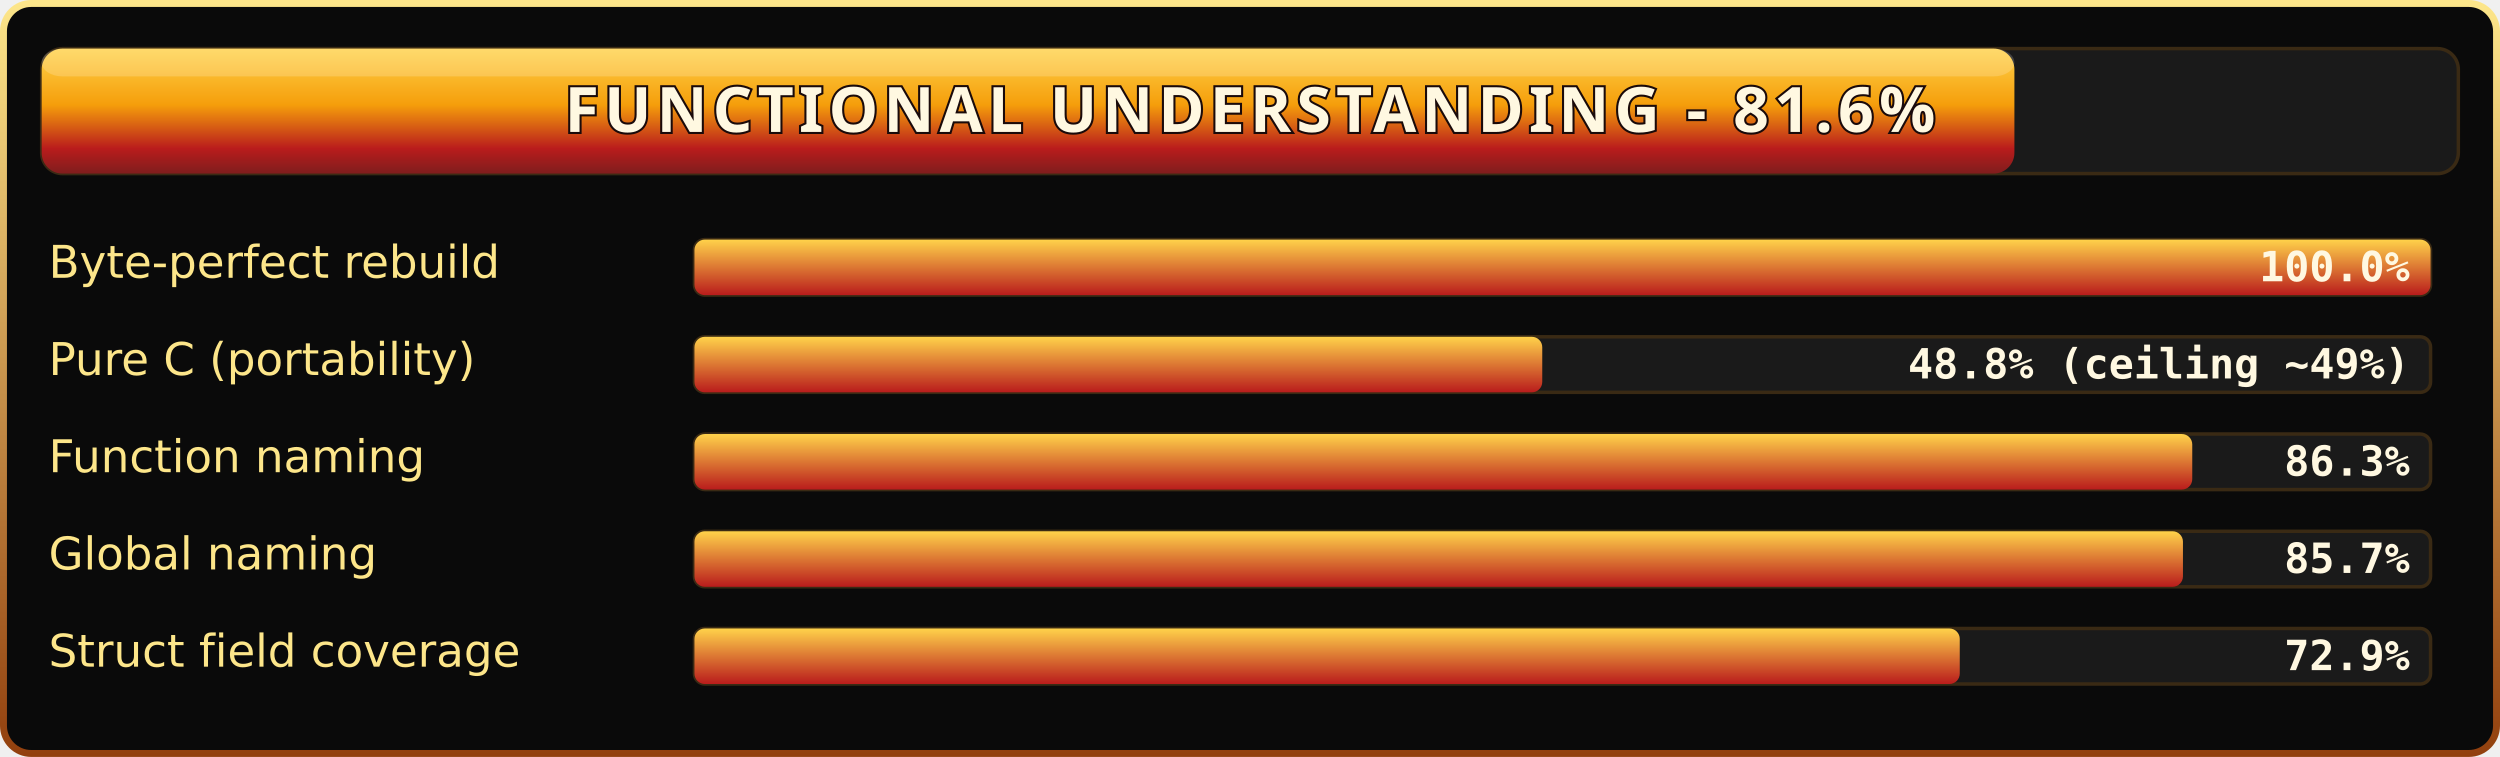
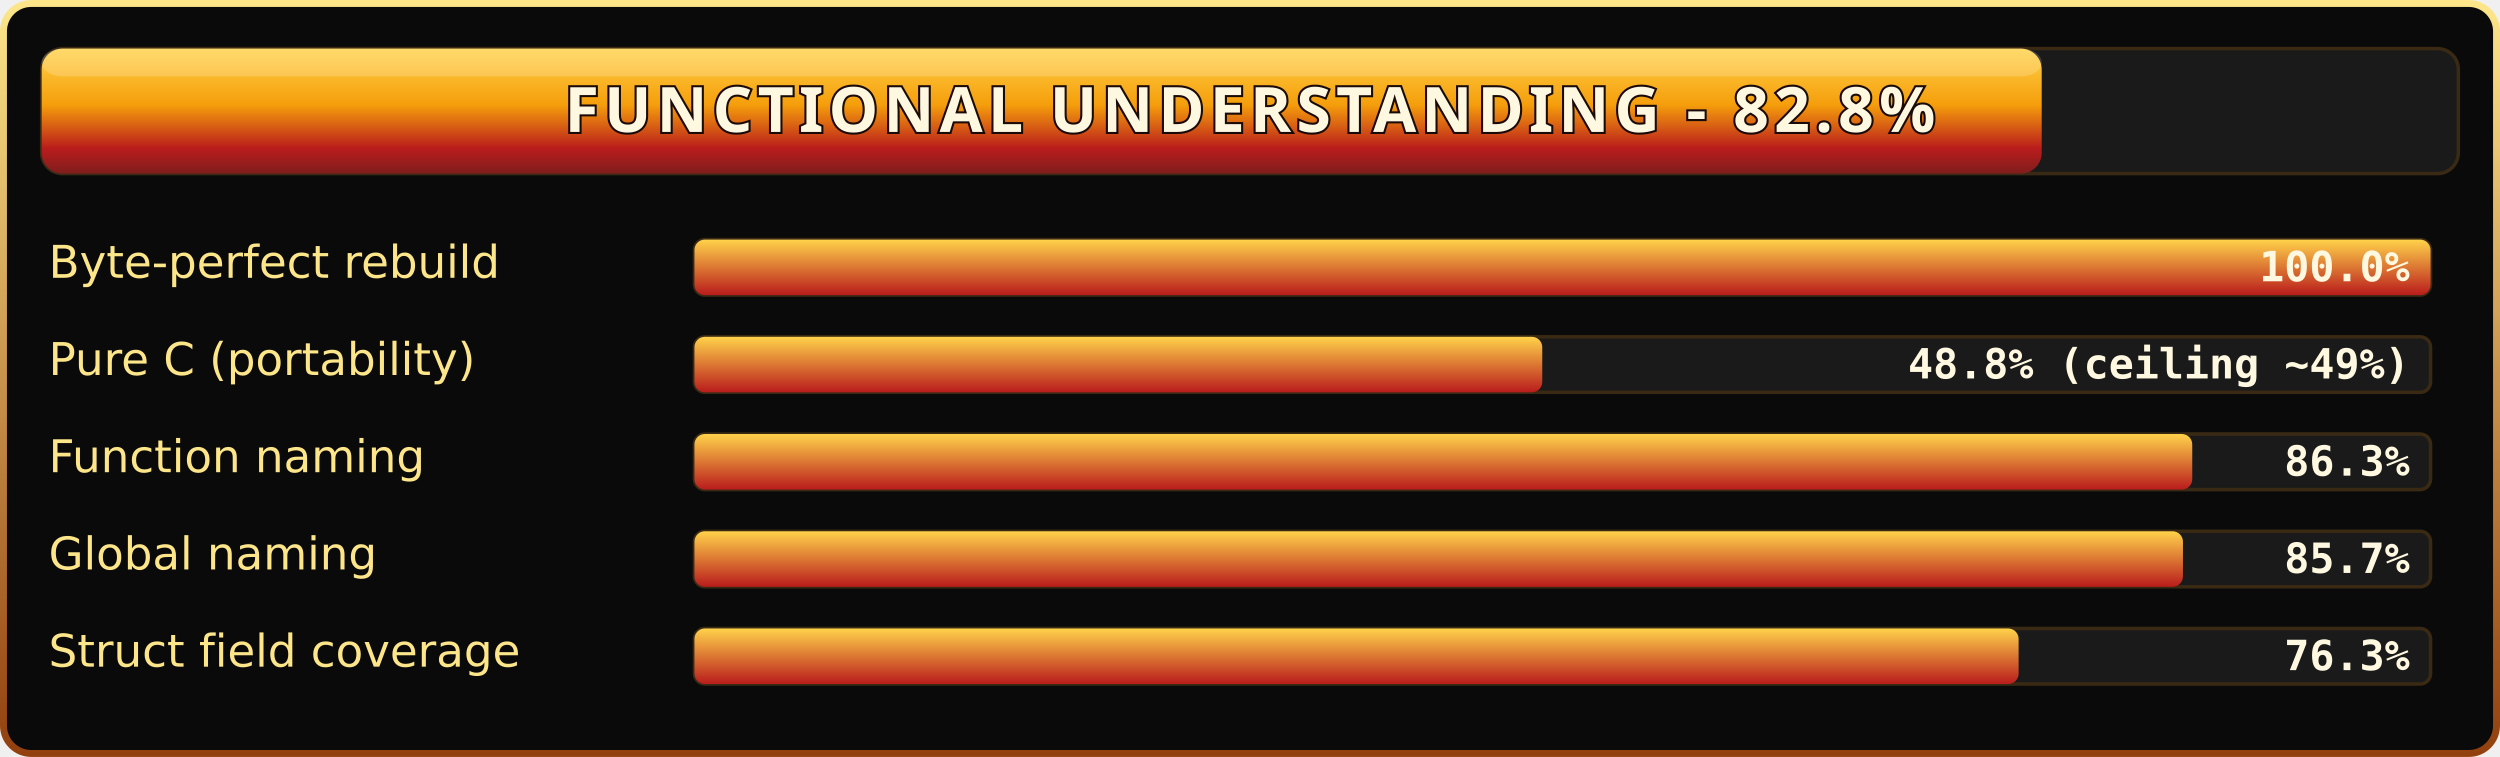
- <svg xmlns="http://www.w3.org/2000/svg" width="720" height="218" viewBox="0 0 720 218" role="img" aria-label="MK4 decomp progress 81.6%">
+ <svg xmlns="http://www.w3.org/2000/svg" width="720" height="218" viewBox="0 0 720 218" role="img" aria-label="MK4 decomp progress 82.8%">
  <defs>
    <linearGradient id="fillGrad" x1="0" y1="0" x2="0" y2="1">
      <stop offset="0%" stop-color="#ffd24a" />
      <stop offset="45%" stop-color="#f59e0b" />
      <stop offset="80%" stop-color="#b91c1c" />
      <stop offset="100%" stop-color="#7f1d1d" />
    </linearGradient>
    <linearGradient id="rowGrad" x1="0" y1="0" x2="0" y2="1">
      <stop offset="0%" stop-color="#ffd24a" />
      <stop offset="100%" stop-color="#b91c1c" />
    </linearGradient>
    <linearGradient id="borderGrad" x1="0" y1="0" x2="0" y2="1">
      <stop offset="0%" stop-color="#fde68a" />
      <stop offset="100%" stop-color="#92400e" />
    </linearGradient>
  </defs>
  <rect x="1" y="1" width="718" height="216" rx="8" ry="8" fill="#0a0a0a" stroke="url(#borderGrad)" stroke-width="2" />
  <rect x="12" y="14" width="696" height="36" rx="6" ry="6" fill="#1a1a1a" stroke="#3a2a14" stroke-width="1" />
-   <rect x="12" y="14" width="568.15" height="36" rx="6" ry="6" fill="url(#fillGrad)" />
-   <rect x="12" y="14" width="568.15" height="8" rx="6" ry="6" fill="#ffffff" opacity="0.18" />
-   <text x="360.0" y="38.0" font-family="Impact, 'Arial Black', sans-serif" font-size="18" font-weight="900" text-anchor="middle" fill="#fff8e1" stroke="#1a0a0a" stroke-width="1.2" paint-order="stroke fill" letter-spacing="1.5">FUNCTIONAL UNDERSTANDING - 81.6%</text>
+   <rect x="12" y="14" width="576.01" height="36" rx="6" ry="6" fill="url(#fillGrad)" />
+   <rect x="12" y="14" width="576.01" height="8" rx="6" ry="6" fill="#ffffff" opacity="0.18" />
+   <text x="360.0" y="38.0" font-family="Impact, 'Arial Black', sans-serif" font-size="18" font-weight="900" text-anchor="middle" fill="#fff8e1" stroke="#1a0a0a" stroke-width="1.2" paint-order="stroke fill" letter-spacing="1.5">FUNCTIONAL UNDERSTANDING - 82.8%</text>
  <text x="14" y="80" font-family="'DejaVu Sans', Verdana, sans-serif" font-size="13" fill="#fde68a">Byte-perfect rebuild</text>
  <rect x="200" y="69" width="500" height="16" rx="3" ry="3" fill="#1a1a1a" stroke="#3a2a14" stroke-width="1" />
  <rect x="200" y="69" width="500.00" height="16" rx="3" ry="3" fill="url(#rowGrad)" />
  <text x="694" y="81" font-family="'DejaVu Sans Mono', monospace" font-size="12" fill="#fff8e1" text-anchor="end" font-weight="bold">100.0%</text>
  <text x="14" y="108" font-family="'DejaVu Sans', Verdana, sans-serif" font-size="13" fill="#fde68a">Pure C (portability)</text>
  <rect x="200" y="97" width="500" height="16" rx="3" ry="3" fill="#1a1a1a" stroke="#3a2a14" stroke-width="1" />
  <rect x="200" y="97" width="244.17" height="16" rx="3" ry="3" fill="url(#rowGrad)" />
  <text x="694" y="109" font-family="'DejaVu Sans Mono', monospace" font-size="12" fill="#fff8e1" text-anchor="end" font-weight="bold">48.8% (ceiling ~49%)</text>
  <text x="14" y="136" font-family="'DejaVu Sans', Verdana, sans-serif" font-size="13" fill="#fde68a">Function naming</text>
  <rect x="200" y="125" width="500" height="16" rx="3" ry="3" fill="#1a1a1a" stroke="#3a2a14" stroke-width="1" />
  <rect x="200" y="125" width="431.37" height="16" rx="3" ry="3" fill="url(#rowGrad)" />
  <text x="694" y="137" font-family="'DejaVu Sans Mono', monospace" font-size="12" fill="#fff8e1" text-anchor="end" font-weight="bold">86.3%</text>
  <text x="14" y="164" font-family="'DejaVu Sans', Verdana, sans-serif" font-size="13" fill="#fde68a">Global naming</text>
  <rect x="200" y="153" width="500" height="16" rx="3" ry="3" fill="#1a1a1a" stroke="#3a2a14" stroke-width="1" />
  <rect x="200" y="153" width="428.69" height="16" rx="3" ry="3" fill="url(#rowGrad)" />
  <text x="694" y="165" font-family="'DejaVu Sans Mono', monospace" font-size="12" fill="#fff8e1" text-anchor="end" font-weight="bold">85.7%</text>
  <text x="14" y="192" font-family="'DejaVu Sans', Verdana, sans-serif" font-size="13" fill="#fde68a">Struct field coverage</text>
  <rect x="200" y="181" width="500" height="16" rx="3" ry="3" fill="#1a1a1a" stroke="#3a2a14" stroke-width="1" />
-   <rect x="200" y="181" width="364.41" height="16" rx="3" ry="3" fill="url(#rowGrad)" />
-   <text x="694" y="193" font-family="'DejaVu Sans Mono', monospace" font-size="12" fill="#fff8e1" text-anchor="end" font-weight="bold">72.9%</text>
+   <rect x="200" y="181" width="381.36" height="16" rx="3" ry="3" fill="url(#rowGrad)" />
+   <text x="694" y="193" font-family="'DejaVu Sans Mono', monospace" font-size="12" fill="#fff8e1" text-anchor="end" font-weight="bold">76.3%</text>
</svg>
